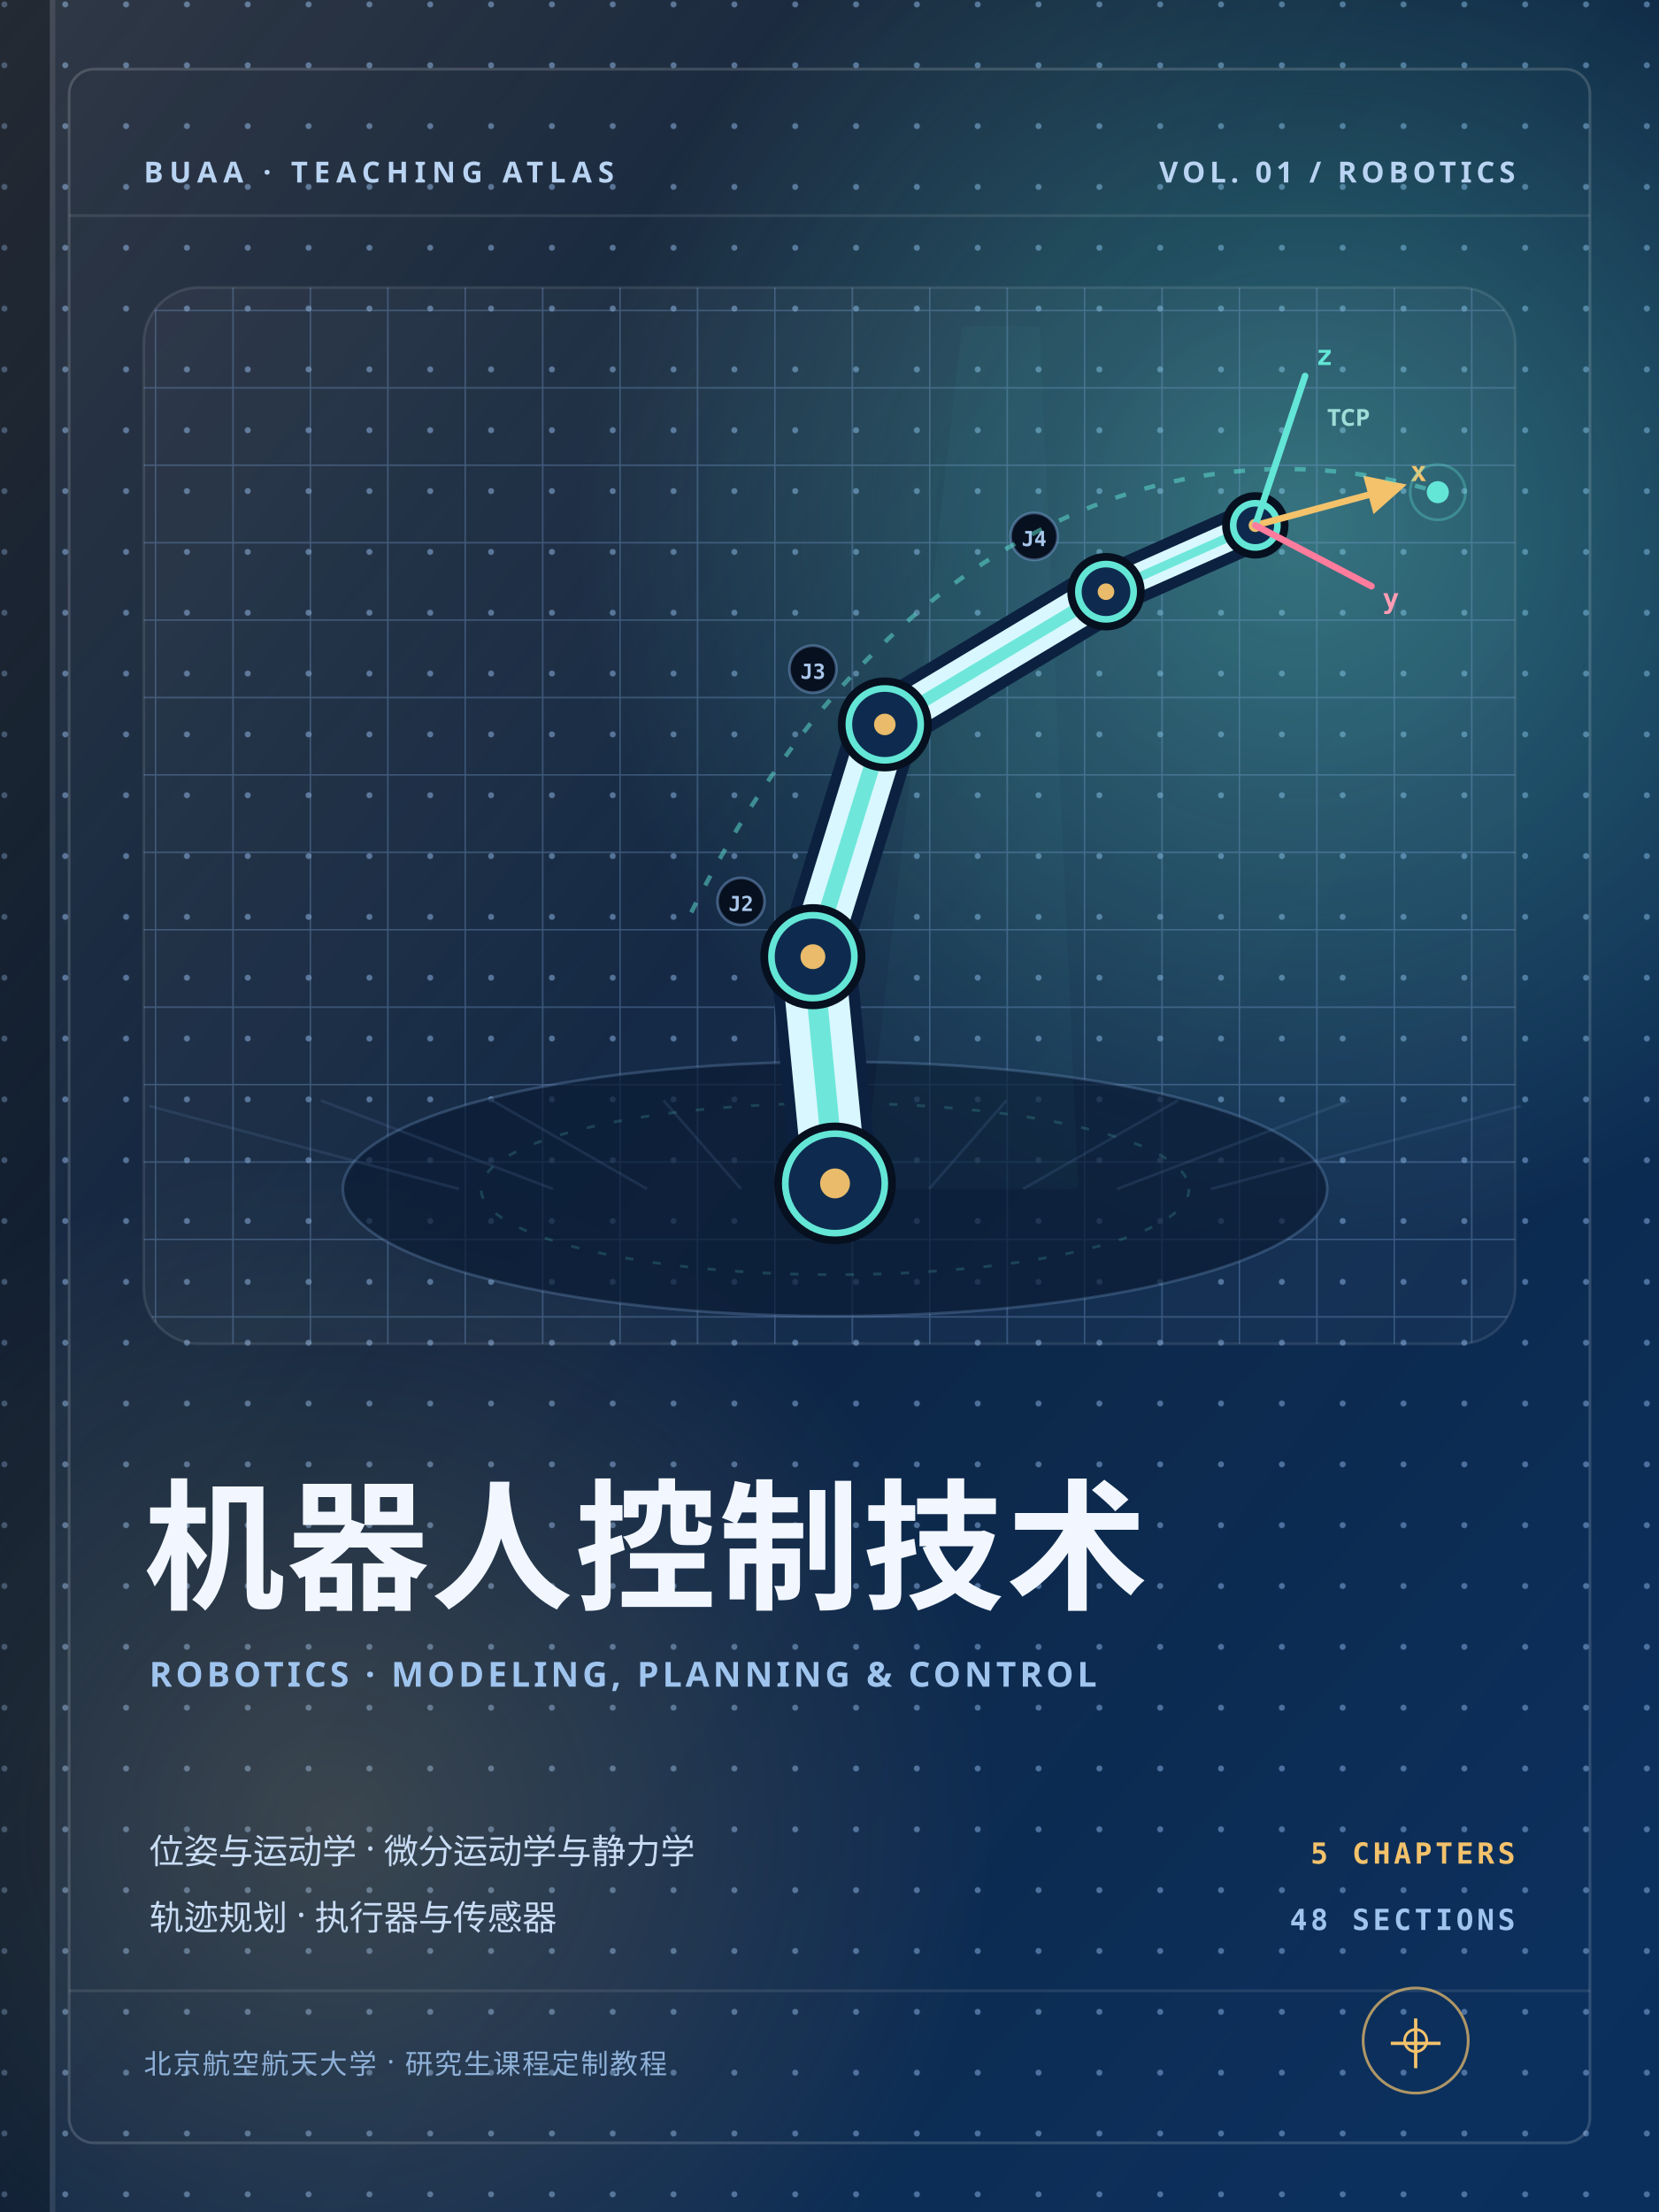
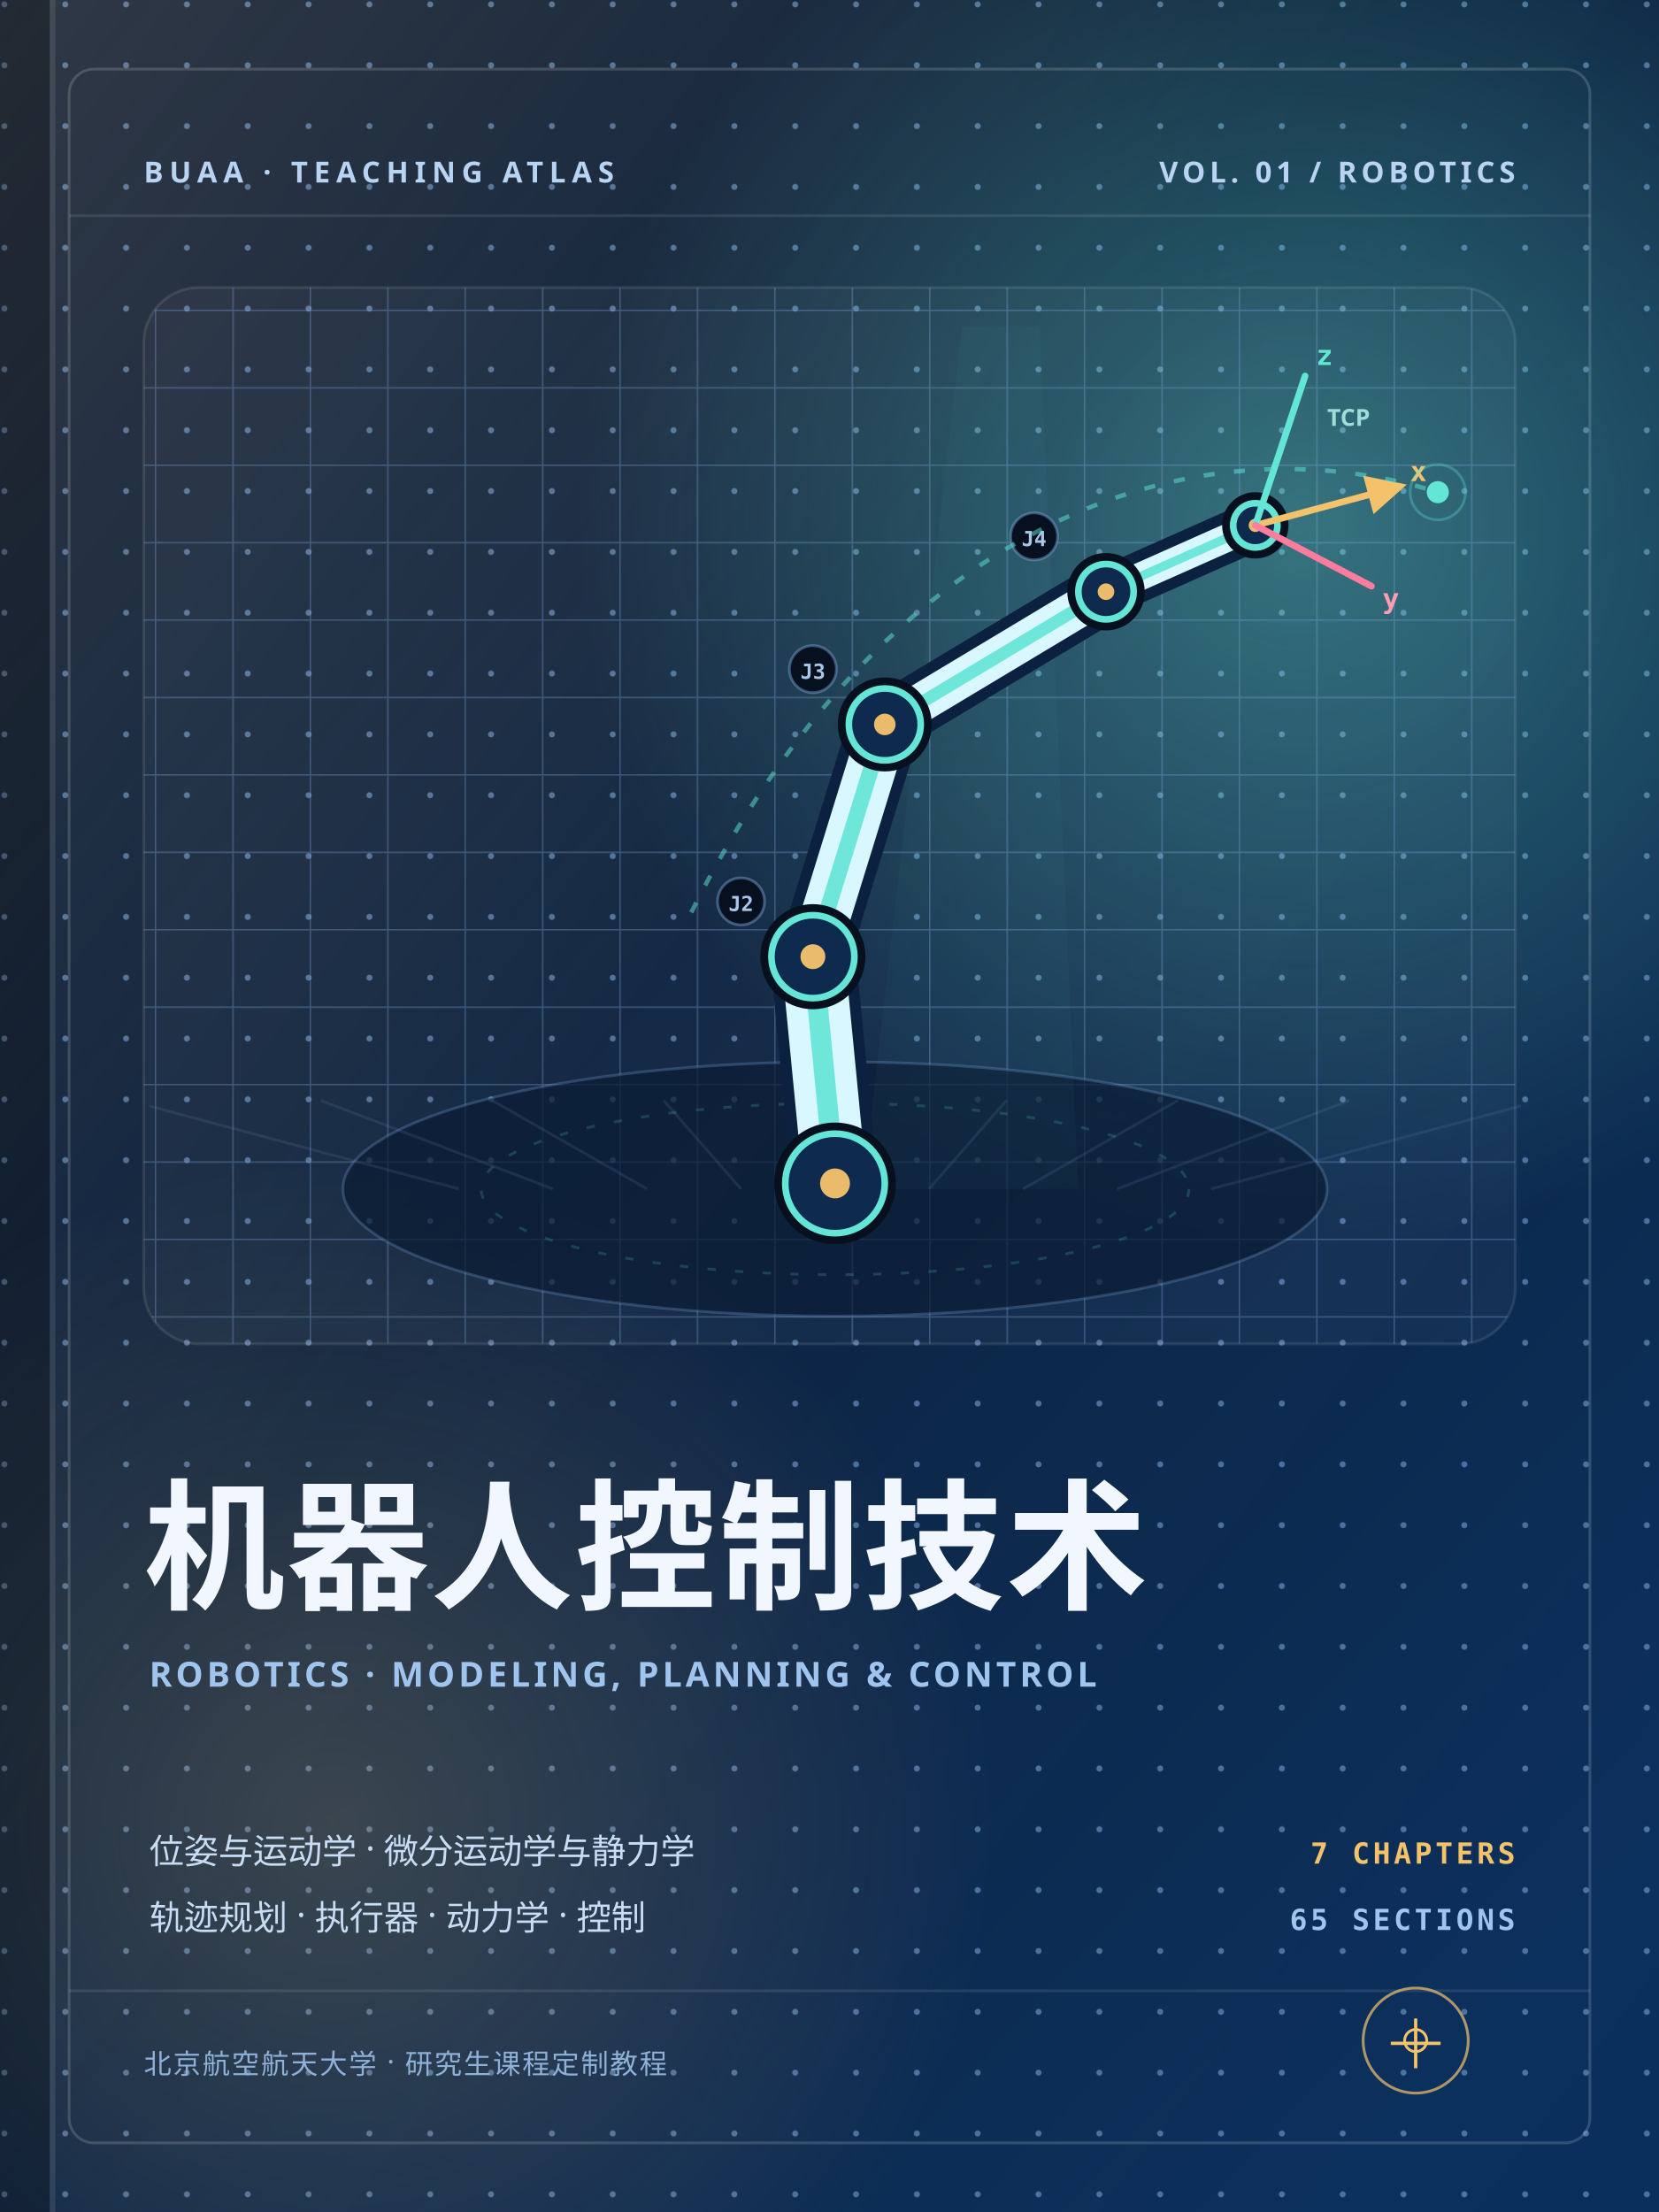
<svg xmlns="http://www.w3.org/2000/svg" viewBox="0 0 600 800" role="img" aria-label="机器人控制技术书封：机械臂、坐标架与轨迹">
  <defs>
    <linearGradient id="rb-bg" x1="0" y1="0" x2="0.8" y2="1">
      <stop offset="0" stop-color="#06101f" />
      <stop offset="1" stop-color="#0b2f5c" />
    </linearGradient>
    <linearGradient id="rb-accent" x1="0" y1="0" x2="1" y2="1">
      <stop offset="0" stop-color="#63e6d6" />
      <stop offset="1" stop-color="#f3c26b" />
    </linearGradient>
    <radialGradient id="rb-glow" cx="50%" cy="50%" r="50%">
      <stop offset="0" stop-color="#63e6d6" stop-opacity=".55" />
      <stop offset="1" stop-color="#63e6d6" stop-opacity="0" />
    </radialGradient>
    <radialGradient id="rb-glow2" cx="50%" cy="50%" r="50%">
      <stop offset="0" stop-color="#f3c26b" stop-opacity=".4" />
      <stop offset="1" stop-color="#f3c26b" stop-opacity="0" />
    </radialGradient>
    <pattern id="rb-grid" width="28" height="28" patternUnits="userSpaceOnUse">
      <path d="M28 0H0V28" fill="none" stroke="#7fa7d9" stroke-width="1" />
    </pattern>
    <pattern id="rb-dots" width="22" height="22" patternUnits="userSpaceOnUse">
      <circle cx="1.6" cy="1.6" r="1.1" fill="#7fa7d9" />
    </pattern>
    <filter id="rb-blur" x="-40%" y="-40%" width="180%" height="180%">
      <feGaussianBlur stdDeviation="12" />
    </filter>
    <filter id="rb-glowf" x="-80%" y="-80%" width="260%" height="260%">
      <feGaussianBlur stdDeviation="3.2" result="b" />
      <feMerge>
        <feMergeNode in="b" />
        <feMergeNode in="SourceGraphic" />
      </feMerge>
    </filter>
    <linearGradient id="rb-sheen" x1="0" y1="0" x2="1" y2="1">
      <stop offset="0" stop-color="#fff" stop-opacity=".17" />
      <stop offset=".42" stop-color="#fff" stop-opacity=".02" />
      <stop offset="1" stop-color="#fff" stop-opacity="0" />
    </linearGradient>
    <linearGradient id="rb-fade" x1="0" y1="0" x2="0" y2="1">
      <stop offset="0" stop-color="#000" stop-opacity="0" />
      <stop offset="1" stop-color="#000" stop-opacity=".34" />
    </linearGradient>
  </defs>
  <rect width="600" height="800" fill="url(#rb-bg)" />
  <rect width="600" height="800" fill="url(#rb-dots)" opacity=".55" />
  <circle cx="470" cy="190" r="260" fill="url(#rb-glow)" opacity=".7" />
  <circle cx="120" cy="660" r="240" fill="url(#rb-glow2)" opacity=".5" />
  <rect width="600" height="800" fill="url(#rb-sheen)" />
  <rect x="25" y="25" width="550" height="750" rx="9" fill="none" stroke="#fff" stroke-opacity=".16" />
  <path d="M25 78h550" stroke="#fff" stroke-opacity=".1" />
  <path d="M25 720h550" stroke="#fff" stroke-opacity=".1" />
  <rect x="0" y="0" width="18" height="800" fill="#000" opacity=".26" />
  <rect x="18" y="0" width="2" height="800" fill="#fff" opacity=".1" />
  <text x="52" y="66" fill="#b9d3f2" font-size="10.5" font-weight="700" font-family="'PingFang SC','Hiragino Sans GB','Noto Sans SC','Microsoft YaHei',sans-serif" text-anchor="start" opacity="1" letter-spacing="2.2" style="">BUAA · TEACHING ATLAS</text>
  <text x="548" y="66" fill="#b9d3f2" font-size="10.5" font-weight="700" font-family="'PingFang SC','Hiragino Sans GB','Noto Sans SC','Microsoft YaHei',sans-serif" text-anchor="end" opacity="1" letter-spacing="1.6" style="">VOL. 01 / ROBOTICS</text>
  <rect x="52" y="104" width="496" height="382" rx="20" fill="#ffffff" fill-opacity=".035" stroke="#ffffff" stroke-opacity=".1" />
  <rect x="52" y="104" width="496" height="382" rx="20" fill="url(#rb-grid)" opacity=".35" />
  <ellipse cx="302" cy="430" rx="178" ry="46" fill="#0a1b33" opacity=".7" />
  <ellipse cx="302" cy="430" rx="178" ry="46" fill="none" stroke="#7fa7d9" stroke-opacity=".28" />
  <ellipse cx="302" cy="430" rx="128" ry="31" fill="none" stroke="#63e6d6" stroke-opacity=".18" stroke-dasharray="3 7" />
  <path d="M166 430 L54 400" stroke="#7fa7d9" stroke-opacity=".13" />
  <path d="M200 430 L116 398" stroke="#7fa7d9" stroke-opacity=".13" />
  <path d="M234 430 L178 398" stroke="#7fa7d9" stroke-opacity=".13" />
  <path d="M268 430 L240 398" stroke="#7fa7d9" stroke-opacity=".13" />
  <path d="M302 430 L302 398" stroke="#7fa7d9" stroke-opacity=".13" />
  <path d="M336 430 L364 398" stroke="#7fa7d9" stroke-opacity=".13" />
  <path d="M370 430 L426 398" stroke="#7fa7d9" stroke-opacity=".13" />
  <path d="M404 430 L488 398" stroke="#7fa7d9" stroke-opacity=".13" />
  <path d="M438 430 L550 400" stroke="#7fa7d9" stroke-opacity=".13" />
  <path d="M348 118 L312 430 L390 430 L376 118Z" fill="#63e6d6" opacity=".035" />
  <path d="M302 428 L294 346" stroke="#0c2140" stroke-width="31" stroke-linecap="round" fill="none" />
  <path d="M294 346 L320 262" stroke="#0c2140" stroke-width="26" stroke-linecap="round" fill="none" />
  <path d="M320 262 L400 214" stroke="#0c2140" stroke-width="22" stroke-linecap="round" fill="none" />
  <path d="M400 214 L454 190" stroke="#0c2140" stroke-width="18" stroke-linecap="round" fill="none" />
  <path d="M302 428 L294 346" stroke="#d9f7ff" stroke-width="23" stroke-linecap="round" fill="none" />
  <path d="M302 428 L294 346" stroke="#63e6d6" stroke-width="7.36" stroke-linecap="round" fill="none" opacity=".9" />
  <path d="M294 346 L320 262" stroke="#d9f7ff" stroke-width="18" stroke-linecap="round" fill="none" />
  <path d="M294 346 L320 262" stroke="#63e6d6" stroke-width="5.76" stroke-linecap="round" fill="none" opacity=".9" />
  <path d="M320 262 L400 214" stroke="#d9f7ff" stroke-width="14" stroke-linecap="round" fill="none" />
  <path d="M320 262 L400 214" stroke="#63e6d6" stroke-width="4.48" stroke-linecap="round" fill="none" opacity=".9" />
  <path d="M400 214 L454 190" stroke="#d9f7ff" stroke-width="10" stroke-linecap="round" fill="none" />
  <path d="M400 214 L454 190" stroke="#63e6d6" stroke-width="3.2" stroke-linecap="round" fill="none" opacity=".9" />
  <circle cx="302" cy="428" r="22" fill="#06101f" />
  <circle cx="302" cy="428" r="18" fill="#0e2b4f" stroke="#63e6d6" stroke-width="2.4" />
  <circle cx="302" cy="428" r="5.4" fill="#f3c26b" opacity=".95" />
  <circle cx="294" cy="346" r="19" fill="#06101f" />
  <circle cx="294" cy="346" r="15" fill="#0e2b4f" stroke="#63e6d6" stroke-width="2.4" />
  <circle cx="294" cy="346" r="4.5" fill="#f3c26b" opacity=".95" />
  <circle cx="320" cy="262" r="17" fill="#06101f" />
  <circle cx="320" cy="262" r="13" fill="#0e2b4f" stroke="#63e6d6" stroke-width="2.4" />
  <circle cx="320" cy="262" r="3.9" fill="#f3c26b" opacity=".95" />
  <circle cx="400" cy="214" r="14" fill="#06101f" />
  <circle cx="400" cy="214" r="10" fill="#0e2b4f" stroke="#63e6d6" stroke-width="2.4" />
  <circle cx="400" cy="214" r="3.0" fill="#f3c26b" opacity=".95" />
  <circle cx="454" cy="190" r="12" fill="#06101f" />
  <circle cx="454" cy="190" r="8" fill="#0e2b4f" stroke="#63e6d6" stroke-width="2.4" />
  <circle cx="454" cy="190" r="2.4" fill="#f3c26b" opacity=".95" />
  <g stroke-linecap="round">
    <path d="M454 190 L506 176" stroke="#f3c26b" stroke-width="2.4" marker-end="url(#rb-arrow)" />
    <path d="M454 190 L472 136" stroke="#63e6d6" stroke-width="2.4" />
    <path d="M454 190 L496 212" stroke="#ff7c9c" stroke-width="2.4" />
  </g>
  <text x="510" y="174" fill="#f3c26b" font-size="10" font-weight="700" font-family="'SFMono-Regular','Roboto Mono',Consolas,monospace" text-anchor="start" opacity="1" style="">x</text>
  <text x="476" y="132" fill="#63e6d6" font-size="10" font-weight="700" font-family="'SFMono-Regular','Roboto Mono',Consolas,monospace" text-anchor="start" opacity="1" style="">z</text>
  <text x="500" y="220" fill="#ff9db4" font-size="10" font-weight="700" font-family="'SFMono-Regular','Roboto Mono',Consolas,monospace" text-anchor="start" opacity="1" style="">y</text>
  <circle cx="268" cy="326" r="8.5" fill="#06101f" stroke="#7fa7d9" stroke-opacity=".45" />
  <text x="268" y="329.5" fill="#a9c6ea" font-size="7.5" font-weight="700" font-family="'SFMono-Regular','Roboto Mono',Consolas,monospace" text-anchor="middle" opacity="1" style="">J2</text>
  <circle cx="294" cy="242" r="8.5" fill="#06101f" stroke="#7fa7d9" stroke-opacity=".45" />
  <text x="294" y="245.5" fill="#a9c6ea" font-size="7.5" font-weight="700" font-family="'SFMono-Regular','Roboto Mono',Consolas,monospace" text-anchor="middle" opacity="1" style="">J3</text>
  <circle cx="374" cy="194" r="8.5" fill="#06101f" stroke="#7fa7d9" stroke-opacity=".45" />
  <text x="374" y="197.5" fill="#a9c6ea" font-size="7.5" font-weight="700" font-family="'SFMono-Regular','Roboto Mono',Consolas,monospace" text-anchor="middle" opacity="1" style="">J4</text>
  <path d="M250 330 C 320 190, 430 150, 520 178" fill="none" stroke="#63e6d6" stroke-opacity=".5" stroke-width="1.6" stroke-dasharray="4 7" />
  <circle cx="520" cy="178" r="4" fill="#63e6d6" />
  <circle cx="520" cy="178" r="10" fill="none" stroke="#63e6d6" stroke-opacity=".3" />
  <text x="480" y="154" fill="#9eddd8" font-size="8.5" font-weight="700" font-family="'PingFang SC','Hiragino Sans GB','Noto Sans SC','Microsoft YaHei',sans-serif" text-anchor="'SFMono-Regular','Roboto Mono',Consolas,monospace" opacity="1" style="">TCP</text>
  <text x="52" y="578" fill="#f2f7ff" font-size="51" font-weight="700" font-family="'PingFang SC','Hiragino Sans GB','Noto Sans SC','Microsoft YaHei',sans-serif" text-anchor="start" opacity="1" letter-spacing="1" style="">机器人控制技术</text>
  <text x="54" y="610" fill="#9fc4ee" font-size="12.5" font-weight="700" font-family="'PingFang SC','Hiragino Sans GB','Noto Sans SC','Microsoft YaHei',sans-serif" text-anchor="start" opacity="1" letter-spacing="1.3" style="">ROBOTICS · MODELING, PLANNING &amp; CONTROL</text>
  <path d="M54 640h172" stroke="url(#rb-accent)" stroke-width="3" />
  <text x="54" y="674" fill="#c8dcf4" font-size="12.5" font-weight="400" font-family="'PingFang SC','Hiragino Sans GB','Noto Sans SC','Microsoft YaHei',sans-serif" text-anchor="start" opacity="1" style="">位姿与运动学 · 微分运动学与静力学</text>
-   <text x="54" y="698" fill="#c8dcf4" font-size="12.5" font-weight="400" font-family="'PingFang SC','Hiragino Sans GB','Noto Sans SC','Microsoft YaHei',sans-serif" text-anchor="start" opacity="1" style="">轨迹规划 · 执行器与传感器</text>
-   <text x="548" y="674" fill="#f3c26b" font-size="10.5" font-weight="700" font-family="'SFMono-Regular','Roboto Mono',Consolas,monospace" text-anchor="end" opacity="1" letter-spacing="1.2" style="">5 CHAPTERS</text>
-   <text x="548" y="698" fill="#9fc4ee" font-size="10.5" font-weight="700" font-family="'SFMono-Regular','Roboto Mono',Consolas,monospace" text-anchor="end" opacity="1" letter-spacing="1.2" style="">48 SECTIONS</text>
+   <text x="54" y="698" fill="#c8dcf4" font-size="12.5" font-weight="400" font-family="'PingFang SC','Hiragino Sans GB','Noto Sans SC','Microsoft YaHei',sans-serif" text-anchor="start" opacity="1" style="">轨迹规划 · 执行器 · 动力学 · 控制</text>
+   <text x="548" y="674" fill="#f3c26b" font-size="10.5" font-weight="700" font-family="'SFMono-Regular','Roboto Mono',Consolas,monospace" text-anchor="end" opacity="1" letter-spacing="1.2" style="">7 CHAPTERS</text>
+   <text x="548" y="698" fill="#9fc4ee" font-size="10.5" font-weight="700" font-family="'SFMono-Regular','Roboto Mono',Consolas,monospace" text-anchor="end" opacity="1" letter-spacing="1.2" style="">65 SECTIONS</text>
  <text x="52" y="750" fill="#8fb1d8" font-size="10" font-weight="400" font-family="'PingFang SC','Hiragino Sans GB','Noto Sans SC','Microsoft YaHei',sans-serif" text-anchor="start" opacity="1" letter-spacing=".6" style="">北京航空航天大学 · 研究生课程定制教程</text>
  <g transform="translate(512 738)">
    <circle r="19" fill="none" stroke="#f3c26b" stroke-opacity=".7" />
    <path d="M-9 1h18M0 -8v18" stroke="#f3c26b" stroke-width="1.2" />
    <circle r="4" fill="none" stroke="#f3c26b" />
  </g>
  <marker id="rb-arrow" viewBox="0 0 10 10" refX="8" refY="5" markerWidth="6" markerHeight="6" orient="auto">
    <path d="M0 0 10 5 0 10Z" fill="#f3c26b" />
  </marker>
</svg>
